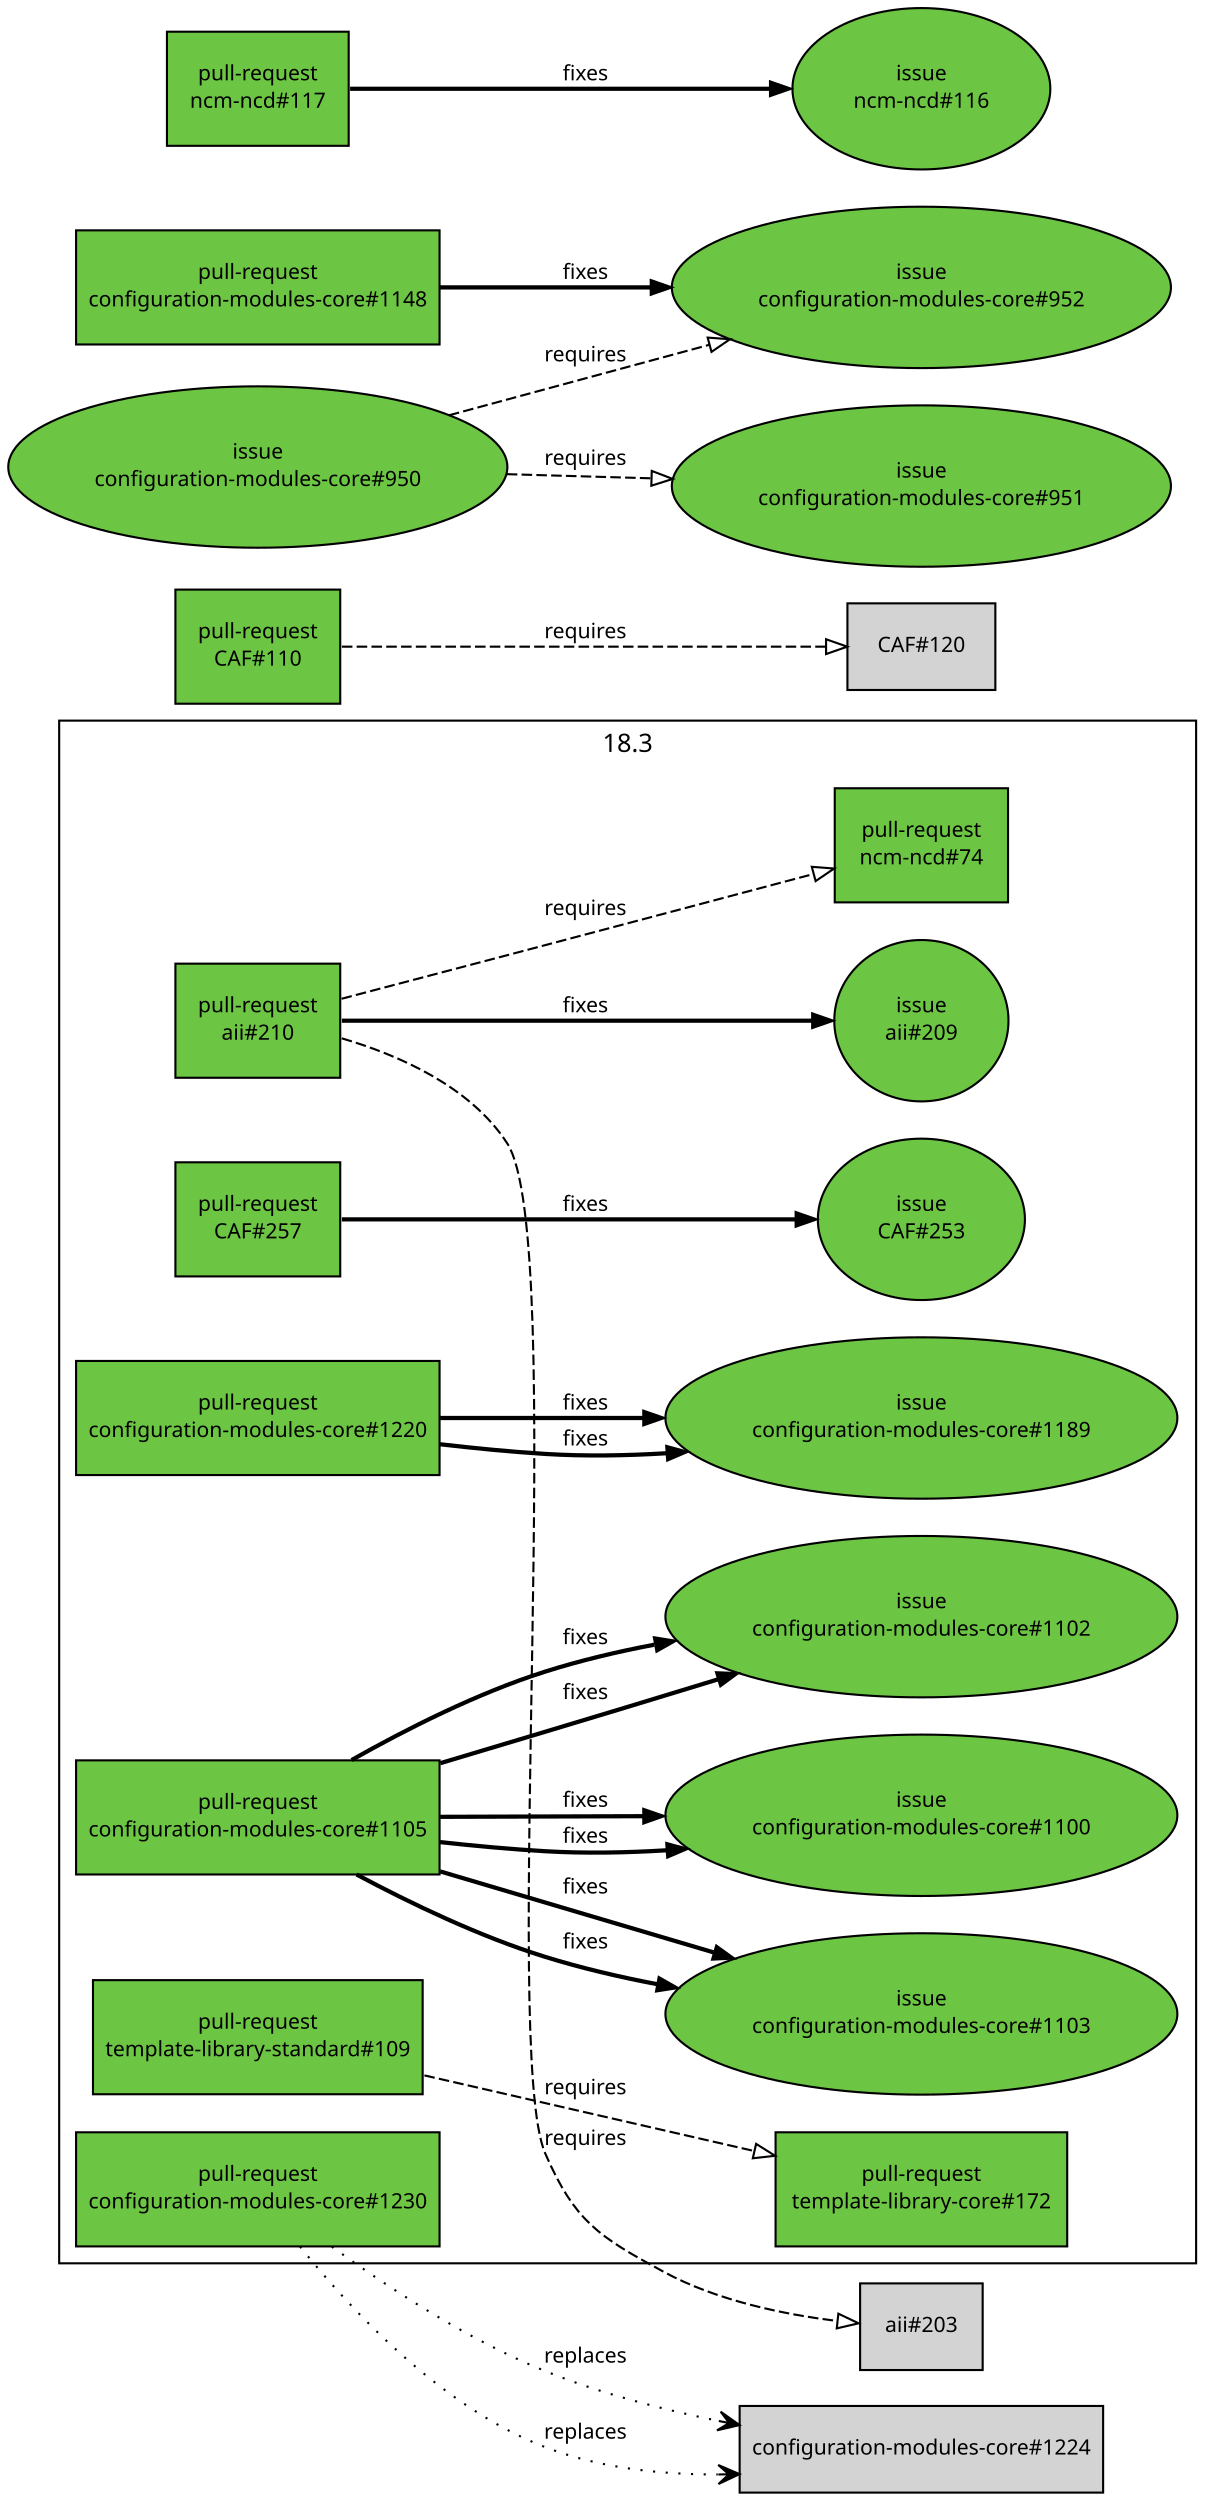
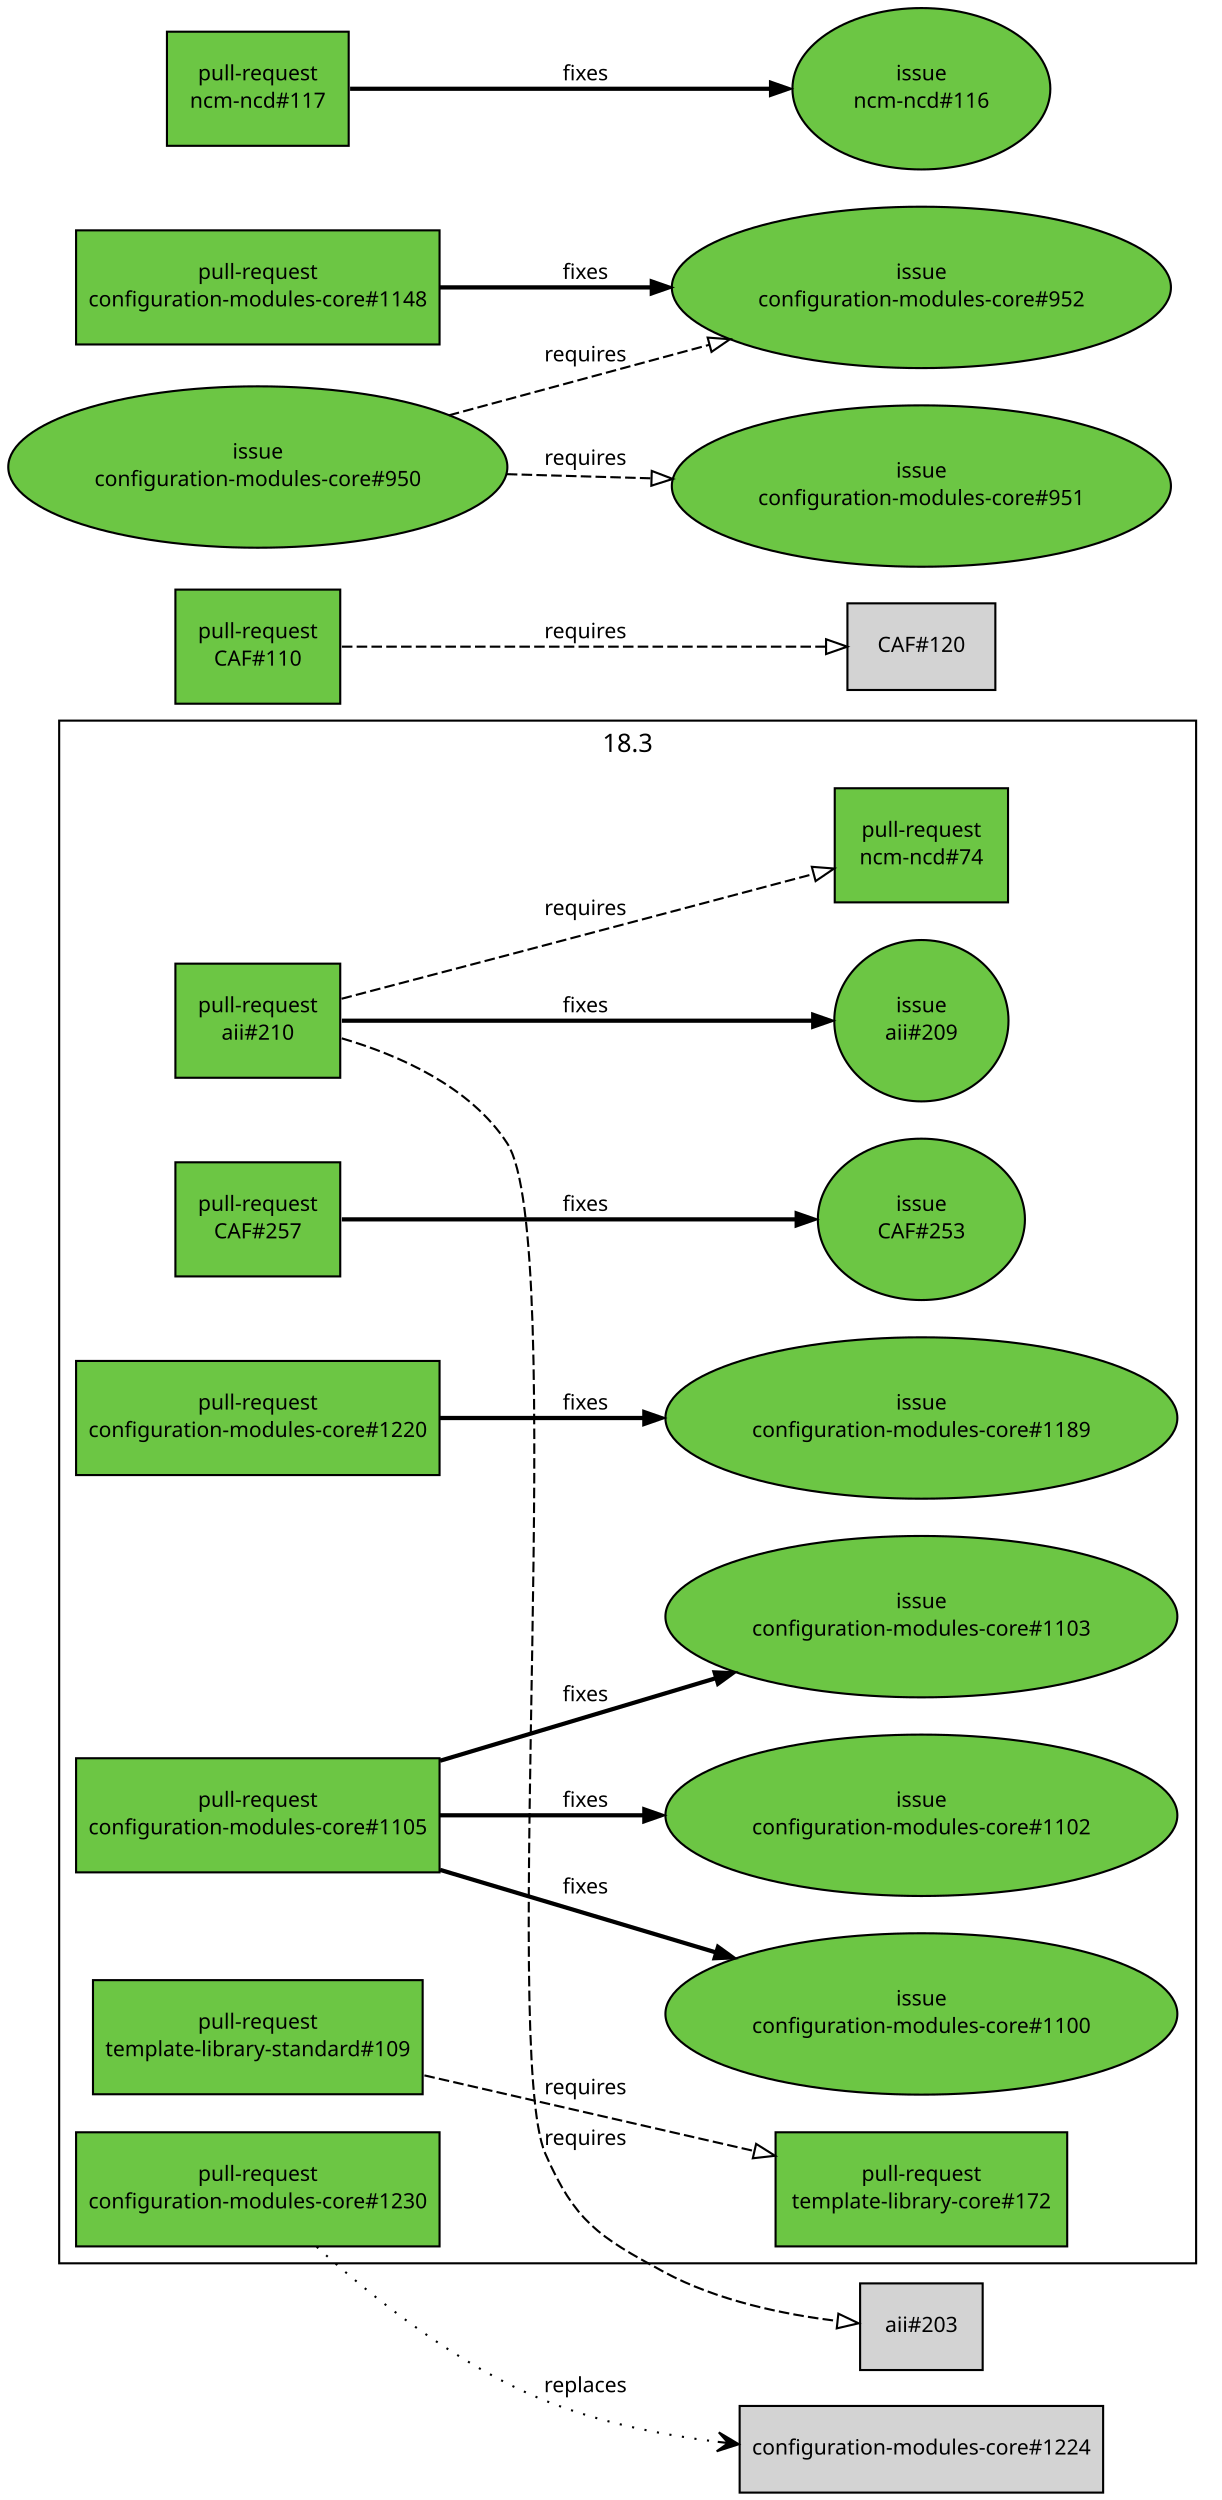
<svg xmlns="http://www.w3.org/2000/svg" xmlns:xlink="http://www.w3.org/1999/xlink" width="578pt" height="1183pt" viewBox="0.00 0.00 578.00 1183.00">
  <g id="graph1" class="graph" transform="scale(1 1) rotate(0) translate(4 1179)">
    <polygon fill="white" stroke="white" points="-4,5 -4,-1179 575,-1179 575,5 -4,5" />
    <g id="graph3" class="cluster">
      <polygon fill="none" stroke="black" points="24,-108 24,-838 562,-838 562,-108 24,-108" />
      <text text-anchor="middle" x="293" y="-823.2" font-family="Sans" font-size="12.00">18.3</text>
    </g>
    <g id="node1" class="node">
      <a xlink:href="https://github.com/quattor/aii/pull/210" xlink:title="Shellfe: support active config for plugins" target="_parent">
        <polygon fill="#6cc644" stroke="black" points="157,-723 79,-723 79,-669 157,-669 157,-723" />
        <text text-anchor="middle" x="118" y="-700" font-family="Sans" font-size="10.00">pull-request</text>
        <text text-anchor="middle" x="118" y="-687" font-family="Sans" font-size="10.00">aii#210</text>
      </a>
    </g>
    <g id="node3" class="node">
      <a xlink:href="https://github.com/quattor/aii/issues/209" xlink:title="support ACTIVE_CONFIG" target="_parent">
        <ellipse fill="#6cc644" stroke="black" cx="432" cy="-696" rx="41.217" ry="38.184" />
        <text text-anchor="middle" x="432" y="-700" font-family="Sans" font-size="10.00">issue</text>
        <text text-anchor="middle" x="432" y="-687" font-family="Sans" font-size="10.00">aii#209</text>
      </a>
    </g>
    <g id="edge2" class="edge">
      <path fill="none" stroke="black" stroke-width="2" d="M157.768,-696C214.279,-696 317.868,-696 380.284,-696" />
      <polygon fill="black" stroke="black" points="380.31,-699.5 390.31,-696 380.31,-692.5 380.31,-699.5" />
      <text text-anchor="middle" x="273" y="-700" font-family="Sans" font-size="10.00">fixes</text>
    </g>
    <g id="node5" class="node">
      <a xlink:href="https://github.com/quattor/ncm-ncd/pull/74" xlink:title="Set the current active config as an attribute to the component" target="_parent">
        <polygon fill="#6cc644" stroke="black" points="473,-806 391,-806 391,-752 473,-752 473,-806" />
        <text text-anchor="middle" x="432" y="-783" font-family="Sans" font-size="10.00">pull-request</text>
        <text text-anchor="middle" x="432" y="-770" font-family="Sans" font-size="10.00">ncm-ncd#74</text>
      </a>
    </g>
    <g id="edge4" class="edge">
      <path fill="none" stroke="black" stroke-dasharray="5,2" d="M157.609,-706.38C180.517,-712.39 209.889,-720.106 236,-727 285.266,-740.007 341.475,-754.927 381.028,-765.441" />
      <polygon fill="none" stroke="black" points="380.148,-768.828 390.711,-768.015 381.946,-762.063 380.148,-768.828" />
      <text text-anchor="middle" x="273" y="-746" font-family="Sans" font-size="10.00">requires</text>
    </g>
    <g id="node7" class="node">
      <polygon fill="lightgrey" stroke="black" points="461,-98.5 403,-98.5 403,-57.5 461,-57.5 461,-98.5" />
      <text text-anchor="middle" x="432" y="-75.5" font-family="Sans" font-size="10.00">aii#203</text>
    </g>
    <g id="edge6" class="edge">
      <path fill="none" stroke="black" stroke-dasharray="5,2" d="M157.721,-687.662C184.699,-679.744 218.537,-664.901 236,-638 264.94,-593.421 232.74,-208.712 254,-160 268.079,-127.74 279.072,-120.803 310,-104 335.309,-90.25 367.249,-83.769 392.1,-80.716" />
      <polygon fill="none" stroke="black" points="392.715,-84.17 402.276,-79.606 391.956,-77.211 392.715,-84.17" />
      <text text-anchor="middle" x="273" y="-164" font-family="Sans" font-size="10.00">requires</text>
    </g>
    <g id="node8" class="node">
      <a xlink:href="https://github.com/quattor/CAF/pull/257" xlink:title="Process: run process as another user" target="_parent">
        <polygon fill="#6cc644" stroke="black" points="157,-629 79,-629 79,-575 157,-575 157,-629" />
        <text text-anchor="middle" x="118" y="-606" font-family="Sans" font-size="10.00">pull-request</text>
        <text text-anchor="middle" x="118" y="-593" font-family="Sans" font-size="10.00">CAF#257</text>
      </a>
    </g>
    <g id="node10" class="node">
      <a xlink:href="https://github.com/quattor/CAF/issues/253" xlink:title="CAF::Process: Include an option to execute the command as an specific user" target="_parent">
        <ellipse fill="#6cc644" stroke="black" cx="432" cy="-602" rx="48.998" ry="38.184" />
        <text text-anchor="middle" x="432" y="-606" font-family="Sans" font-size="10.00">issue</text>
        <text text-anchor="middle" x="432" y="-593" font-family="Sans" font-size="10.00">CAF#253</text>
      </a>
    </g>
    <g id="edge8" class="edge">
      <path fill="none" stroke="black" stroke-width="2" d="M157.768,-602C211.934,-602 309.353,-602 372.308,-602" />
      <polygon fill="black" stroke="black" points="372.488,-605.5 382.488,-602 372.488,-598.5 372.488,-605.5" />
      <text text-anchor="middle" x="273" y="-606" font-family="Sans" font-size="10.00">fixes</text>
    </g>
    <g id="node11" class="node">
      <a xlink:href="https://github.com/quattor/CAF/pull/110" xlink:title="Download: API proposal" target="_parent">
        <polygon fill="#6cc644" stroke="black" points="157,-900 79,-900 79,-846 157,-846 157,-900" />
        <text text-anchor="middle" x="118" y="-877" font-family="Sans" font-size="10.00">pull-request</text>
        <text text-anchor="middle" x="118" y="-864" font-family="Sans" font-size="10.00">CAF#110</text>
      </a>
    </g>
    <g id="node13" class="node">
      <polygon fill="lightgrey" stroke="black" points="467,-893.5 397,-893.5 397,-852.5 467,-852.5 467,-893.5" />
      <text text-anchor="middle" x="432" y="-870.5" font-family="Sans" font-size="10.00">CAF#120</text>
    </g>
    <g id="edge10" class="edge">
      <path fill="none" stroke="black" stroke-dasharray="5,2" d="M157.768,-873C216.269,-873 325.221,-873 386.719,-873" />
      <polygon fill="none" stroke="black" points="386.897,-876.5 396.897,-873 386.897,-869.5 386.897,-876.5" />
      <text text-anchor="middle" x="273" y="-877" font-family="Sans" font-size="10.00">requires</text>
    </g>
    <g id="node14" class="node">
      <a xlink:href="https://github.com/quattor/configuration-modules-core/pull/1230" xlink:title="ncm-ceph: support for luminous, bluestore, ceph-volume and per host osd deployment" target="_parent">
        <polygon fill="#6cc644" stroke="black" points="204,-170 32,-170 32,-116 204,-116 204,-170" />
        <text text-anchor="middle" x="118" y="-147" font-family="Sans" font-size="10.00">pull-request</text>
        <text text-anchor="middle" x="118" y="-134" font-family="Sans" font-size="10.00">configuration-modules-core#1230</text>
      </a>
    </g>
    <g id="node16" class="node">
      <polygon fill="lightgrey" stroke="black" points="518,-40.5 346,-40.5 346,0.5 518,0.5 518,-40.5" />
      <text text-anchor="middle" x="432" y="-17.5" font-family="Sans" font-size="10.00">configuration-modules-core#1224</text>
    </g>
-     <g id="edge22" class="edge">
-       <path fill="none" stroke="black" stroke-dasharray="1,5" d="M153.011,-115.877C179.404,-96.709 217.226,-71.876 254,-57 279.799,-46.563 308.942,-38.927 336.065,-33.4" />
-       <polygon fill="black" stroke="black" points="345.956,-31.457 337.011,-37.8 341.05,-32.421 336.144,-33.384 336.144,-33.384 336.144,-33.384 341.05,-32.421 335.277,-28.968 345.956,-31.457 345.956,-31.457" />
-       <text text-anchor="middle" x="273" y="-61" font-family="Sans" font-size="10.00">replaces</text>
-     </g>
    <g id="edge12" class="edge">
-       <path fill="none" stroke="black" stroke-dasharray="1,5" d="M137.965,-115.933C161.765,-86.181 204.583,-40.076 254,-21 279.436,-11.181 308.482,-8.011 335.628,-8.074" />
-       <polygon fill="black" stroke="black" points="345.928,-8.249 335.853,-12.578 340.929,-8.164 335.929,-8.079 335.929,-8.079 335.929,-8.079 340.929,-8.164 336.006,-3.58 345.928,-8.249 345.928,-8.249" />
-       <text text-anchor="middle" x="273" y="-25" font-family="Sans" font-size="10.00">replaces</text>
+       <path fill="none" stroke="black" stroke-dasharray="1,5" d="M145.867,-115.794C171.666,-92.357 212.244,-59.739 254,-43 279.389,-32.822 308.297,-26.92 335.324,-23.558" />
+       <polygon fill="black" stroke="black" points="345.579,-22.39 336.153,-27.992 340.611,-22.956 335.644,-23.521 335.644,-23.521 335.644,-23.521 340.611,-22.956 335.134,-19.05 345.579,-22.39 345.579,-22.39" />
+       <text text-anchor="middle" x="273" y="-47" font-family="Sans" font-size="10.00">replaces</text>
    </g>
    <g id="node17" class="node">
      <a xlink:href="https://github.com/quattor/configuration-modules-core/pull/1220" xlink:title="ncm-cups: Stop daemon if server not enabled" target="_parent">
        <polygon fill="#6cc644" stroke="black" points="204,-535 32,-535 32,-481 204,-481 204,-535" />
        <text text-anchor="middle" x="118" y="-512" font-family="Sans" font-size="10.00">pull-request</text>
        <text text-anchor="middle" x="118" y="-499" font-family="Sans" font-size="10.00">configuration-modules-core#1220</text>
      </a>
    </g>
    <g id="node19" class="node">
      <a xlink:href="https://github.com/quattor/configuration-modules-core/issues/1189" xlink:title="ncm-cups: Nodetype of client should stop running cups daemon" target="_parent">
        <ellipse fill="#6cc644" stroke="black" cx="432" cy="-508" rx="121.122" ry="38.184" />
        <text text-anchor="middle" x="432" y="-512" font-family="Sans" font-size="10.00">issue</text>
        <text text-anchor="middle" x="432" y="-499" font-family="Sans" font-size="10.00">configuration-modules-core#1189</text>
      </a>
    </g>
-     <g id="edge24" class="edge">
-       <path fill="none" stroke="black" stroke-width="2" d="M204.182,-495.588C220.685,-493.676 237.851,-492.005 254,-491 272.601,-489.842 292.267,-490.162 311.475,-491.331" />
-       <polygon fill="black" stroke="black" points="311.254,-494.824 321.47,-492.016 311.733,-487.84 311.254,-494.824" />
-       <text text-anchor="middle" x="273" y="-495" font-family="Sans" font-size="10.00">fixes</text>
-     </g>
    <g id="edge14" class="edge">
      <path fill="none" stroke="black" stroke-width="2" d="M204.217,-508C233.916,-508 267.888,-508 300.372,-508" />
      <polygon fill="black" stroke="black" points="300.399,-511.5 310.399,-508 300.399,-504.5 300.399,-511.5" />
      <text text-anchor="middle" x="273" y="-512" font-family="Sans" font-size="10.00">fixes</text>
    </g>
    <g id="node20" class="node">
      <a xlink:href="https://github.com/quattor/configuration-modules-core/pull/1105" xlink:title="ncm-authconfig: fix krb5_realm, user_object_class and newline between ldap_krb5_canonicalize and ldap_krb5_realm" target="_parent">
-         <polygon fill="#6cc644" stroke="black" points="204,-346 32,-346 32,-292 204,-292 204,-346" />
-         <text text-anchor="middle" x="118" y="-323" font-family="Sans" font-size="10.00">pull-request</text>
-         <text text-anchor="middle" x="118" y="-310" font-family="Sans" font-size="10.00">configuration-modules-core#1105</text>
+         <polygon fill="#6cc644" stroke="black" points="204,-347 32,-347 32,-293 204,-293 204,-347" />
+         <text text-anchor="middle" x="118" y="-324" font-family="Sans" font-size="10.00">pull-request</text>
+         <text text-anchor="middle" x="118" y="-311" font-family="Sans" font-size="10.00">configuration-modules-core#1105</text>
      </a>
    </g>
    <g id="node22" class="node">
      <a xlink:href="https://github.com/quattor/configuration-modules-core/issues/1100" xlink:title="ncm-authconfig : no newline after krb5_canonicalize option" target="_parent">
+         <ellipse fill="#6cc644" stroke="black" cx="432" cy="-226" rx="121.122" ry="38.184" />
+         <text text-anchor="middle" x="432" y="-230" font-family="Sans" font-size="10.00">issue</text>
+         <text text-anchor="middle" x="432" y="-217" font-family="Sans" font-size="10.00">configuration-modules-core#1100</text>
+       </a>
+     </g>
+     <g id="edge16" class="edge">
+       <path fill="none" stroke="black" stroke-width="2" d="M204.217,-294.19C244.557,-282.113 292.783,-267.676 334.453,-255.202" />
+       <polygon fill="black" stroke="black" points="335.488,-258.546 344.064,-252.325 333.48,-251.84 335.488,-258.546" />
+       <text text-anchor="middle" x="273" y="-283" font-family="Sans" font-size="10.00">fixes</text>
+     </g>
+     <g id="node24" class="node">
+       <a xlink:href="https://github.com/quattor/configuration-modules-core/issues/1102" xlink:title="ncm-authconfig: There is no " target="_parent">
        <ellipse fill="#6cc644" stroke="black" cx="432" cy="-320" rx="121.122" ry="38.184" />
        <text text-anchor="middle" x="432" y="-324" font-family="Sans" font-size="10.00">issue</text>
-         <text text-anchor="middle" x="432" y="-311" font-family="Sans" font-size="10.00">configuration-modules-core#1100</text>
-       </a>
-     </g>
-     <g id="edge26" class="edge">
-       <path fill="none" stroke="black" stroke-width="2" d="M204.2,-307.318C220.701,-305.518 237.861,-303.946 254,-303 272.605,-301.909 292.273,-302.265 311.482,-303.449" />
-       <polygon fill="black" stroke="black" points="311.26,-306.942 321.478,-304.14 311.743,-299.959 311.26,-306.942" />
-       <text text-anchor="middle" x="273" y="-307" font-family="Sans" font-size="10.00">fixes</text>
-     </g>
-     <g id="edge16" class="edge">
-       <path fill="none" stroke="black" stroke-width="2" d="M204.217,-319.275C233.916,-319.369 267.888,-319.477 300.372,-319.581" />
-       <polygon fill="black" stroke="black" points="300.388,-323.081 310.399,-319.613 300.41,-316.081 300.388,-323.081" />
+         <text text-anchor="middle" x="432" y="-311" font-family="Sans" font-size="10.00">configuration-modules-core#1102</text>
+       </a>
+     </g>
+     <g id="edge18" class="edge">
+       <path fill="none" stroke="black" stroke-width="2" d="M204.217,-320C233.916,-320 267.888,-320 300.372,-320" />
+       <polygon fill="black" stroke="black" points="300.399,-323.5 310.399,-320 300.399,-316.5 300.399,-323.5" />
      <text text-anchor="middle" x="273" y="-324" font-family="Sans" font-size="10.00">fixes</text>
    </g>
-     <g id="node24" class="node">
-       <a xlink:href="https://github.com/quattor/configuration-modules-core/issues/1102" xlink:title="ncm-authconfig: There is no " target="_parent">
+     <g id="node26" class="node">
+       <a xlink:href="https://github.com/quattor/configuration-modules-core/issues/1103" xlink:title="ncm-authconfig: krb5_realm = ARRAY(0x39a5830)" target="_parent">
        <ellipse fill="#6cc644" stroke="black" cx="432" cy="-414" rx="121.122" ry="38.184" />
        <text text-anchor="middle" x="432" y="-418" font-family="Sans" font-size="10.00">issue</text>
-         <text text-anchor="middle" x="432" y="-405" font-family="Sans" font-size="10.00">configuration-modules-core#1102</text>
-       </a>
-     </g>
-     <g id="edge28" class="edge">
-       <path fill="none" stroke="black" stroke-width="2" d="M204.33,-344.659C232.313,-353.013 263.486,-362.36 292,-371 306.172,-375.294 321.143,-379.86 335.814,-384.352" />
-       <polygon fill="black" stroke="black" points="334.814,-387.706 345.401,-387.289 336.865,-381.013 334.814,-387.706" />
-       <text text-anchor="middle" x="273" y="-375" font-family="Sans" font-size="10.00">fixes</text>
-     </g>
-     <g id="edge18" class="edge">
-       <path fill="none" stroke="black" stroke-width="2" d="M162.383,-346.157C188.229,-360.769 221.95,-377.83 254,-388 270.423,-393.212 288.035,-397.385 305.561,-400.724" />
-       <polygon fill="black" stroke="black" points="305.395,-404.251 315.86,-402.596 306.647,-397.364 305.395,-404.251" />
-       <text text-anchor="middle" x="273" y="-401" font-family="Sans" font-size="10.00">fixes</text>
-     </g>
-     <g id="node26" class="node">
-       <a xlink:href="https://github.com/quattor/configuration-modules-core/issues/1103" xlink:title="ncm-authconfig: krb5_realm = ARRAY(0x39a5830)" target="_parent">
-         <ellipse fill="#6cc644" stroke="black" cx="432" cy="-226" rx="121.122" ry="38.184" />
-         <text text-anchor="middle" x="432" y="-230" font-family="Sans" font-size="10.00">issue</text>
-         <text text-anchor="middle" x="432" y="-217" font-family="Sans" font-size="10.00">configuration-modules-core#1103</text>
-       </a>
-     </g>
-     <g id="edge30" class="edge">
-       <path fill="none" stroke="black" stroke-width="2" d="M164.709,-291.988C190.307,-278.313 223.047,-262.615 254,-253 270.874,-247.758 288.976,-243.515 306.94,-240.085" />
-       <polygon fill="black" stroke="black" points="307.691,-243.506 316.897,-238.262 306.43,-236.62 307.691,-243.506" />
-       <text text-anchor="middle" x="273" y="-257" font-family="Sans" font-size="10.00">fixes</text>
+         <text text-anchor="middle" x="432" y="-405" font-family="Sans" font-size="10.00">configuration-modules-core#1103</text>
+       </a>
    </g>
    <g id="edge20" class="edge">
-       <path fill="none" stroke="black" stroke-width="2" d="M204.217,-293.464C244.304,-281.591 292.178,-267.412 333.668,-255.124" />
-       <polygon fill="black" stroke="black" points="334.922,-258.403 343.516,-252.207 332.934,-251.691 334.922,-258.403" />
-       <text text-anchor="middle" x="273" y="-283" font-family="Sans" font-size="10.00">fixes</text>
-     </g>
-     <g id="node32" class="node">
+       <path fill="none" stroke="black" stroke-width="2" d="M204.217,-345.81C244.557,-357.887 292.783,-372.324 334.453,-384.798" />
+       <polygon fill="black" stroke="black" points="333.48,-388.16 344.064,-387.675 335.488,-381.454 333.48,-388.16" />
+       <text text-anchor="middle" x="273" y="-374" font-family="Sans" font-size="10.00">fixes</text>
+     </g>
+     <g id="node27" class="node">
      <a xlink:href="https://github.com/quattor/configuration-modules-core/pull/1148" xlink:title="ncm-spma: Remove support from groups from spma yumng backend" target="_parent">
        <polygon fill="#6cc644" stroke="black" points="204,-1070 32,-1070 32,-1016 204,-1016 204,-1070" />
        <text text-anchor="middle" x="118" y="-1047" font-family="Sans" font-size="10.00">pull-request</text>
        <text text-anchor="middle" x="118" y="-1034" font-family="Sans" font-size="10.00">configuration-modules-core#1148</text>
      </a>
    </g>
-     <g id="node34" class="node">
+     <g id="node29" class="node">
      <a xlink:href="https://github.com/quattor/configuration-modules-core/issues/952" xlink:title="ncm-spma (yumng): Remove support for package groups" target="_parent">
        <ellipse fill="#6cc644" stroke="black" cx="432" cy="-1043" rx="118.087" ry="38.184" />
        <text text-anchor="middle" x="432" y="-1047" font-family="Sans" font-size="10.00">issue</text>
        <text text-anchor="middle" x="432" y="-1034" font-family="Sans" font-size="10.00">configuration-modules-core#952</text>
      </a>
    </g>
-     <g id="edge32" class="edge">
+     <g id="edge22" class="edge">
      <path fill="none" stroke="black" stroke-width="2" d="M204.217,-1043C234.903,-1043 270.151,-1043 303.606,-1043" />
      <polygon fill="black" stroke="black" points="303.924,-1046.5 313.924,-1043 303.924,-1039.5 303.924,-1046.5" />
      <text text-anchor="middle" x="273" y="-1047" font-family="Sans" font-size="10.00">fixes</text>
    </g>
-     <g id="node35" class="node">
+     <g id="node30" class="node">
      <a xlink:href="https://github.com/quattor/configuration-modules-core/issues/950" xlink:title="ncm-spma: Remove support for package groups from yum backends" target="_parent">
        <ellipse fill="#6cc644" stroke="black" cx="118" cy="-958" rx="118.087" ry="38.184" />
        <text text-anchor="middle" x="118" y="-962" font-family="Sans" font-size="10.00">issue</text>
        <text text-anchor="middle" x="118" y="-949" font-family="Sans" font-size="10.00">configuration-modules-core#950</text>
      </a>
    </g>
-     <g id="edge36" class="edge">
+     <g id="edge26" class="edge">
      <path fill="none" stroke="black" stroke-dasharray="5,2" d="M208.401,-982.471C246.98,-992.915 292.147,-1005.14 331.747,-1015.86" />
      <polygon fill="none" stroke="black" points="330.855,-1019.25 341.422,-1018.48 332.684,-1012.49 330.855,-1019.25" />
      <text text-anchor="middle" x="273" y="-1008" font-family="Sans" font-size="10.00">requires</text>
    </g>
-     <g id="node37" class="node">
+     <g id="node32" class="node">
      <a xlink:href="https://github.com/quattor/configuration-modules-core/issues/951" xlink:title="ncm-spma (yum): Remove support for package groups" target="_parent">
        <ellipse fill="#6cc644" stroke="black" cx="432" cy="-949" rx="118.087" ry="38.184" />
        <text text-anchor="middle" x="432" y="-953" font-family="Sans" font-size="10.00">issue</text>
        <text text-anchor="middle" x="432" y="-940" font-family="Sans" font-size="10.00">configuration-modules-core#951</text>
      </a>
    </g>
-     <g id="edge34" class="edge">
+     <g id="edge24" class="edge">
      <path fill="none" stroke="black" stroke-dasharray="5,2" d="M235.815,-954.623C258.074,-953.985 281.456,-953.315 304.01,-952.668" />
      <polygon fill="none" stroke="black" points="304.412,-956.159 314.308,-952.373 304.212,-949.161 304.412,-956.159" />
      <text text-anchor="middle" x="273" y="-959" font-family="Sans" font-size="10.00">requires</text>
    </g>
-     <g id="node39" class="node">
+     <g id="node34" class="node">
      <a xlink:href="https://github.com/quattor/ncm-ncd/pull/117" xlink:title="Allow component modules to be loaded from any path" target="_parent">
        <polygon fill="#6cc644" stroke="black" points="161,-1164 75,-1164 75,-1110 161,-1110 161,-1164" />
        <text text-anchor="middle" x="118" y="-1141" font-family="Sans" font-size="10.00">pull-request</text>
        <text text-anchor="middle" x="118" y="-1128" font-family="Sans" font-size="10.00">ncm-ncd#117</text>
      </a>
    </g>
-     <g id="node41" class="node">
+     <g id="node36" class="node">
      <a xlink:href="https://github.com/quattor/ncm-ncd/issues/116" xlink:title="hasFile() prevents component modules from being relocated" target="_parent">
        <ellipse fill="#6cc644" stroke="black" cx="432" cy="-1137" rx="61.018" ry="38.184" />
        <text text-anchor="middle" x="432" y="-1141" font-family="Sans" font-size="10.00">issue</text>
        <text text-anchor="middle" x="432" y="-1128" font-family="Sans" font-size="10.00">ncm-ncd#116</text>
      </a>
    </g>
-     <g id="edge38" class="edge">
+     <g id="edge28" class="edge">
      <path fill="none" stroke="black" stroke-width="2" d="M161.66,-1137C212.954,-1137 298.809,-1137 360.001,-1137" />
      <polygon fill="black" stroke="black" points="360.362,-1140.5 370.362,-1137 360.362,-1133.5 360.362,-1140.5" />
      <text text-anchor="middle" x="273" y="-1141" font-family="Sans" font-size="10.00">fixes</text>
    </g>
-     <g id="node42" class="node">
+     <g id="node37" class="node">
      <a xlink:href="https://github.com/quattor/template-library-standard/pull/109" xlink:title="Add sample of nVidia workstation and compute GPUs" target="_parent">
        <polygon fill="#6cc644" stroke="black" points="196,-242 40,-242 40,-188 196,-188 196,-242" />
        <text text-anchor="middle" x="118" y="-219" font-family="Sans" font-size="10.00">pull-request</text>
        <text text-anchor="middle" x="118" y="-206" font-family="Sans" font-size="10.00">template-library-standard#109</text>
      </a>
    </g>
-     <g id="node44" class="node">
+     <g id="node39" class="node">
      <a xlink:href="https://github.com/quattor/template-library-core/pull/172" xlink:title="Allow RAM to be modelled on GPU cards" target="_parent">
        <polygon fill="#6cc644" stroke="black" points="501,-170 363,-170 363,-116 501,-116 501,-170" />
        <text text-anchor="middle" x="432" y="-147" font-family="Sans" font-size="10.00">pull-request</text>
        <text text-anchor="middle" x="432" y="-134" font-family="Sans" font-size="10.00">template-library-core#172</text>
      </a>
    </g>
-     <g id="edge40" class="edge">
+     <g id="edge30" class="edge">
      <path fill="none" stroke="black" stroke-dasharray="5,2" d="M196.83,-196.924C244.488,-185.996 305.049,-172.11 352.777,-161.166" />
      <polygon fill="none" stroke="black" points="353.793,-164.524 362.758,-158.877 352.229,-157.701 353.793,-164.524" />
      <text text-anchor="middle" x="273" y="-188" font-family="Sans" font-size="10.00">requires</text>
    </g>
  </g>
</svg>
